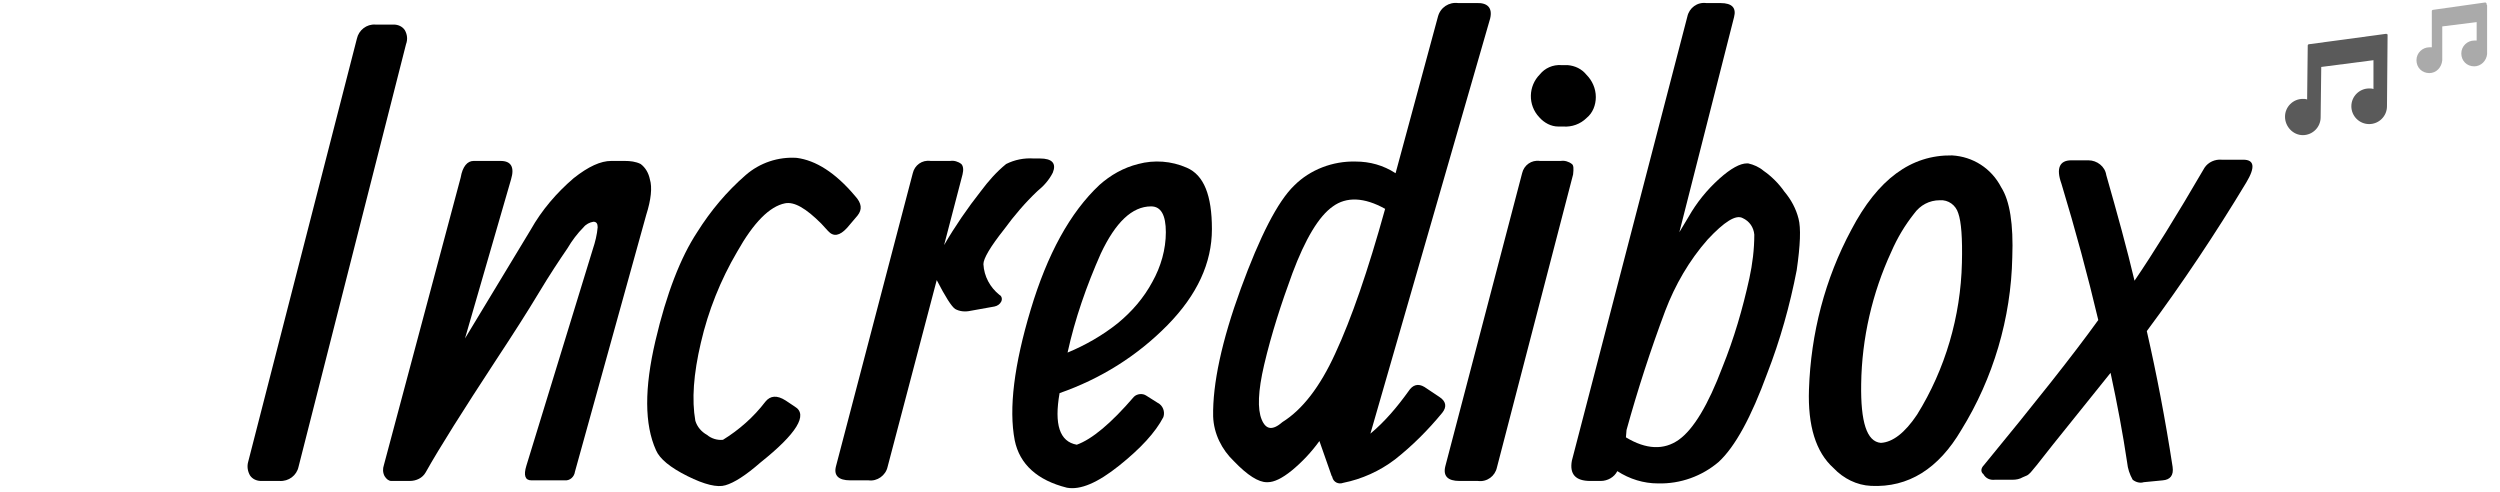
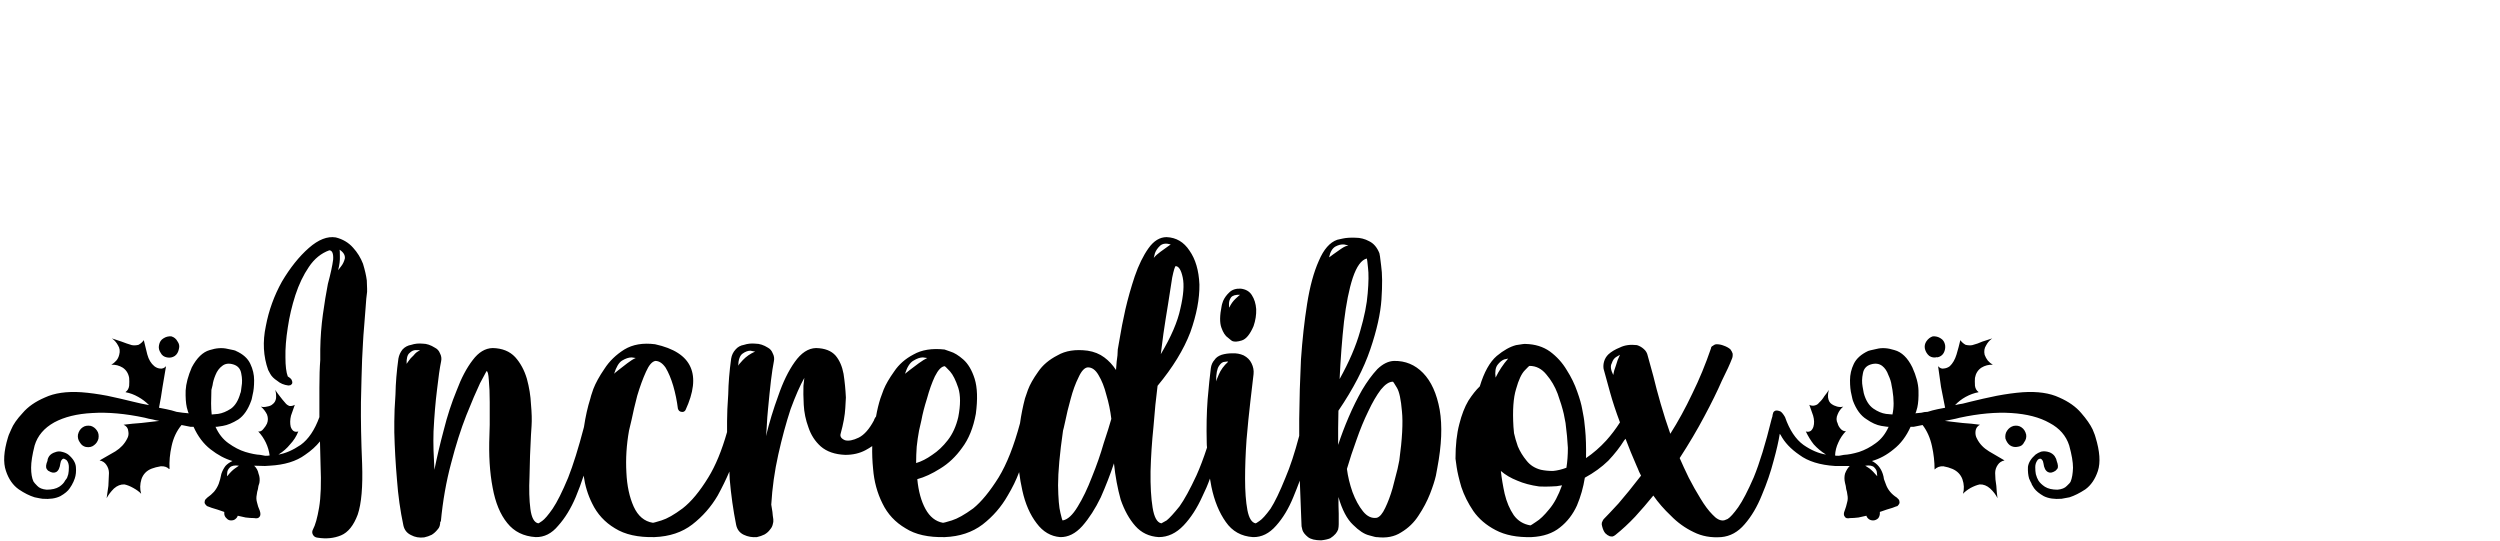
- <svg xmlns="http://www.w3.org/2000/svg" version="1.1" id="png" x="0px" y="0px" viewBox="0 0 407 80" style="enable-background:new 0 0 407 80;" xml:space="preserve">
-   <style type="text/css">
- 	.st0{fill:#5A5A5A;}
- 	.st1{fill:#AAAAAA;}
+ <svg xmlns="http://www.w3.org/2000/svg" xmlns:xlink="http://www.w3.org/1999/xlink" version="1.1" id="png" x="0px" y="0px" viewBox="0 0 370 80" style="enable-background:new 0 0 370 80;" xml:space="preserve">
+   <defs id="defs31">
+     <g id="Symbol_1_0_Layer0_0_FILL">
+       <path fill="#000000" stroke="none" d=" M 13.4 32.5 Q 12.8 32.9 12.6 33.75 12.5 34.5 12.95 35.1 13.3 35.7 13.95 35.85 14.8 36 15.35 35.55 15.9 35.15 16.1 34.45 16.25 33.6 15.85 33.05 15.45 32.45 14.8 32.25 13.95 32.1 13.4 32.5 M 29.6 17.8 Q 29.25 17.15 28.55 16.95 27.8 16.9 27.2 17.3 26.6 17.65 26.45 18.45 26.3 19.15 26.75 19.8 27.05 20.4 27.8 20.55 28.55 20.7 29.15 20.3 29.7 19.9 29.85 19.1 30.05 18.4 29.6 17.8 M 61.75 12 Q 61.85 10.35 62 9.35 L 62 8.8 Q 62 8.25 61.95 7.4 61.8 6.2 61.3 4.55 60.7 3 59.6 1.8 58.45 0.5 56.65 0.05 54.5 -0.3 52.05 1.85 49.55 4.05 47.45 7.6 45.45 11.2 44.7 15.2 43.85 19.2 45.1 22.7 L 45.45 23.35 Q 45.8 24 46.65 24.55 47.4 25.2 48.55 25.35 48.7 25.35 48.9 25.3 49 25.2 49.15 25.1 49.3 24.85 49.15 24.5 49.1 24.2 48.45 23.8 48.05 22.75 48.05 20.55 48 18.3 48.45 15.45 48.85 12.7 49.75 9.9 50.65 7.15 52.05 5.1 53.45 3 55.55 2.25 56.3 2.3 56.2 3.85 56 5.4 55.3 8 54.85 10.3 54.45 13.2 54.05 16.1 54 19.15 54 19.2 54 21 53.85 22.85 53.85 25.75 53.85 28.05 53.85 30.75 52.65 34.05 50.65 35.5 48.65 36.85 46.85 37.15 48.05 36.4 48.85 35.4 49.75 34.45 50.25 33.2 49.75 33.35 49.4 33.1 49.1 32.85 48.95 32.4 48.75 31.55 49 30.5 49.35 29.55 49.65 28.65 49.2 28.9 48.75 28.85 48.3 28.7 48 28.3 47.55 27.8 47.1 27.2 46.7 26.7 46.3 26.1 46.5 26.7 46.45 27.5 46.35 28.2 45.85 28.55 45.55 28.85 44.9 28.95 44.3 29.1 43.85 28.95 44.5 29.5 44.9 30.3 45.2 31.1 44.9 31.85 44.7 32.3 44.3 32.75 43.9 33.3 43.4 33.2 44.2 34.05 44.7 35.1 45.2 36.15 45.35 37.3 45.15 37.35 45 37.35 44.9 37.35 44.8 37.35 44.7 37.4 43.75 37.2 42.7 37.15 41.2 36.7 39.75 36.25 38.3 35.2 36.9 34.2 36.1 32.4 36.2 32.45 37.35 32.25 38.55 32.05 40 31.15 41.4 30.2 42.2 27.95 42.25 27.95 42.45 26.9 42.7 25.95 42.7 24.45 42.7 23 42.05 21.65 41.4 20.25 39.6 19.45 39.55 19.35 38.2 19.1 36.8 18.75 35.1 19.3 33.35 19.8 32.05 22.25 31.1 24.45 31 26.2 30.95 28 31.2 29.1 31.45 30.1 31.55 30.1 31 30.05 30.5 30 30 29.95 29.45 29.85 L 28.6 29.6 Q 27.8 29.4 26.45 29.15 26.8 27.4 27.05 25.6 27.35 23.85 27.65 22.05 27.2 22.55 26.6 22.45 26.1 22.4 25.65 22.05 24.8 21.35 24.45 20.05 24.1 18.7 23.85 17.6 23.5 18.1 22.95 18.4 22.35 18.55 21.8 18.45 20.95 18.2 20.05 17.85 19.25 17.6 18.4 17.3 19.05 17.75 19.45 18.5 19.9 19.2 19.65 20.1 19.5 20.7 19.15 21.1 18.75 21.55 18.3 21.8 19.35 21.75 20.25 22.3 21.15 22.9 21.35 24.05 21.4 24.65 21.35 25.4 21.25 26.1 20.75 26.45 L 20.75 26.5 Q 21.85 26.7 22.9 27.3 23.9 27.85 24.75 28.7 24.1 28.55 23.45 28.45 22.75 28.3 21.95 28.1 19.95 27.6 17.6 27.1 15.2 26.65 13.2 26.5 9.4 26.25 6.95 27.4 4.5 28.45 3.15 30.05 1.7 31.6 1.2 32.85 0.65 34.05 0.65 34.2 -0.45 37.8 0.3 39.95 1 42.05 2.5 43.1 3.9 44.05 5.2 44.45 6.4 44.7 6.55 44.7 8.4 44.85 9.6 44.25 10.75 43.6 11.2 42.9 11.7 42.15 11.7 42.05 11.75 42.05 12.05 41.25 12.35 40.4 12.25 39.25 12.15 38.15 10.95 37.15 10.55 36.85 9.95 36.7 9.3 36.5 8.7 36.75 8.05 36.95 7.7 37.4 7.4 37.85 7.4 38.2 7 39.15 7.25 39.6 7.5 39.95 7.6 39.95 8.3 40.4 8.85 40.15 9.45 39.85 9.6 38.65 9.6 38.6 9.7 38.25 9.85 37.95 10.1 37.85 10.3 37.85 10.4 37.95 10.55 38 10.7 38.15 11.05 38.6 11.05 39.3 11.05 40 10.95 40.5 L 10.75 41.1 Q 10.75 41.15 10.4 41.6 10.15 42.15 9.4 42.65 8.6 43.15 7.25 43.15 6.15 43.05 5.65 42.5 5.15 42 5 41.75 4.6 40.9 4.6 39.4 4.6 37.95 5.2 35.6 5.95 33.1 8.55 31.65 11.15 30.25 15.05 30.05 19.05 29.8 24 30.85 24.7 31.05 25.35 31.15 25.9 31.3 26.5 31.4 25 31.55 23.45 31.75 21.95 31.85 20.4 32.05 21.15 32.4 21.2 33.15 21.35 33.85 21 34.45 20.35 35.75 19 36.6 17.6 37.4 16.3 38.15 17.05 38.3 17.45 38.9 17.9 39.55 17.9 40.3 17.85 41.4 17.8 42.5 17.65 43.55 17.5 44.6 17.95 43.75 18.75 42.95 19.6 42.2 20.55 42.25 21.25 42.4 22.05 42.85 22.95 43.35 23.4 43.85 23.05 42.65 23.45 41.35 23.9 40.05 25.2 39.55 25.85 39.3 26.75 39.15 27.65 39.1 28.15 39.6 L 28.25 39.6 Q 28.15 37.7 28.6 35.7 29.05 33.6 30.3 32.1 31.25 32.3 31.8 32.4 L 32.35 32.4 Q 33.45 34.85 35.25 36.25 37.1 37.7 39 38.25 38.25 38.6 37.8 39.1 37.35 39.7 37.1 40.45 37 40.9 36.9 41.35 36.8 41.75 36.65 42.15 36.35 42.9 35.85 43.5 35.35 44.05 34.7 44.5 L 34.5 44.7 Q 34.25 44.9 34.25 45.25 34.15 45.5 34.65 45.95 34.7 45.95 35.45 46.25 36.35 46.5 37.6 46.95 37.6 47.05 37.6 47.1 37.6 47.15 37.6 47.3 37.65 47.75 38 48.05 38.3 48.4 38.75 48.4 39.2 48.4 39.45 48.2 39.8 47.95 39.9 47.6 40.55 47.75 41.25 47.9 42.05 48 42.7 48 43.4 48.15 43.65 47.75 43.9 47.4 43.65 46.7 43.35 46.05 43.2 45.35 43 44.7 43.15 44 43.2 43.5 43.35 43.05 43.4 42.5 43.6 42 43.75 41.15 43.45 40.4 43.3 39.6 42.7 39.05 43.85 39.1 44.55 39.1 L 45.35 39.05 Q 49.15 38.85 51.4 37.2 52.95 36.15 53.95 34.9 54 36.9 54.05 38.9 54.25 43.55 53.8 46.2 53.35 48.85 52.75 49.95 52.5 50.4 52.75 50.85 53 51.3 53.55 51.35 55.75 51.7 57.55 50.95 59.35 50.2 60.4 47.4 61.35 44.6 61.15 38.7 60.9 32.85 60.95 28.2 61.05 23.55 61.15 20.85 61.3 18.1 61.3 18 61.35 16.9 61.5 15.2 61.6 13.6 61.75 12 M 57.55 5 L 57.05 5.65 Q 57.4 4.3 57.35 3.25 57.35 2.25 57.3 2.15 58.3 2.8 58.2 3.65 58 4.45 57.55 5 M 40.5 23.3 Q 40.75 24.5 40.55 25.55 40.45 26.55 40.35 26.65 39.85 28.5 38.75 29.3 37.6 30.05 36.55 30.2 35.6 30.3 35.45 30.3 35.35 29.4 35.35 28.4 35.35 27.35 35.4 26.1 L 35.6 25.3 Q 35.7 24.5 36.1 23.55 36.5 22.55 37.25 22 38 21.4 39.15 21.75 40.3 22.1 40.5 23.3 M 38.55 39.35 Q 39 38.9 40.1 39.05 L 39.45 39.5 Q 38.8 39.95 38.1 40.85 38.05 40.85 38.1 40.3 38.1 39.8 38.55 39.35 M 213.9 12.3 Q 213.8 10.9 213.15 9.9 212.55 8.95 211.25 8.8 210 8.75 209.3 9.45 208.6 10.1 208.25 10.9 208 11.6 208 11.75 207.5 14.2 207.95 15.45 208.4 16.75 209.1 17.2 209.75 17.75 209.8 17.75 210.35 18 211.45 17.65 212.55 17.3 213.45 15.2 213.95 13.75 213.9 12.3 M 210.4 10.5 Q 209.7 11.15 209.3 12.05 209.25 12.05 209.25 11.4 209.25 10.8 209.6 10.3 210 9.8 211.15 9.85 211.1 9.85 210.4 10.5 M 244.6 40.75 Q 244.85 39.5 244.85 39.4 245.95 33.6 245.25 29.5 244.5 25.35 242.4 23.2 240.35 21.1 237.45 21.15 236 21.2 234.6 22.55 233.25 24 232 26.1 230.75 28.3 229.7 30.75 228.65 33.2 227.9 35.5 227.9 34.05 227.9 32.65 227.9 31.15 227.95 29.65 231.75 24.05 233.4 19.15 235.05 14.3 235.3 10.65 235.55 6.9 235.25 4.9 235 2.75 234.95 2.75 234.35 1.25 233.2 0.7 232.1 0.1 230.85 0.1 229.55 0.05 228.65 0.25 L 227.75 0.45 Q 225.85 1.1 224.6 4.05 223.3 6.95 222.6 11.4 221.9 15.8 221.55 20.9 221.3 26 221.25 31.05 221.25 32.5 221.25 33.95 220.1 38.3 218.9 41.1 217.45 44.7 216.35 46.4 215.15 48.05 214.45 48.5 213.8 48.95 213.8 48.9 212.8 48.7 212.4 46.65 212 44.5 212 41.3 212 38.15 212.25 34.6 212.55 31.1 212.9 28.1 213.25 25.1 213.45 23.4 213.55 22.45 213.1 21.55 212.7 20.7 211.75 20.2 210.85 19.8 209.8 19.85 208.85 19.85 208 20.1 207.15 20.4 206.8 20.95 206.25 21.55 206.15 22.4 205.9 24.3 205.6 27.75 205.35 31.1 205.45 35.1 205.45 35.55 205.5 35.95 204.6 38.7 203.7 40.7 202.05 44.25 200.8 46 199.35 47.8 198.6 48.4 197.75 48.9 197.7 48.9 196.6 48.7 196.2 46.2 195.8 43.75 195.85 40 195.95 36.25 196.35 32.4 196.65 28.45 197.05 25.4 200.95 20.7 202.65 16.25 204.25 11.75 204.2 8.1 204.05 4.5 202.5 2.3 201.05 0.1 198.6 0 196.85 0 195.5 1.9 194.15 3.8 193.15 6.7 192.2 9.55 191.55 12.35 190.9 15.3 190.6 17.2 190.25 19.15 190.25 19.2 190.25 19.3 190.2 20.2 190.05 21.1 189.95 22.7 189.1 21.4 187.95 20.55 186.75 19.65 185.1 19.4 182 19 179.95 20.2 177.8 21.3 176.65 23 175.4 24.75 174.9 26.1 174.4 27.5 174.4 27.55 173.85 29.65 173.55 31.8 172 37.6 169.9 41.05 167.65 44.65 165.55 46.35 163.35 47.95 161.9 48.4 160.45 48.85 160.35 48.8 158.5 48.45 157.4 46.45 156.3 44.45 156 41.35 157.85 40.85 159.9 39.55 162.05 38.25 163.65 36 165.35 33.75 166 30.2 166.5 26.45 165.8 24.2 165.1 22 163.85 20.9 162.65 19.85 161.65 19.55 160.7 19.2 160.65 19.2 157.45 18.85 155.35 20.05 153.25 21.15 152.05 22.95 150.8 24.7 150.25 26.05 149.7 27.5 149.7 27.55 149.25 28.95 148.95 30.65 148.9 30.75 148.8 30.85 148.6 31.2 148.6 31.3 147.4 33.55 146 34.25 144.55 34.95 143.65 34.7 142.7 34.3 142.9 33.6 143.6 31.05 143.7 29.2 143.8 27.5 143.8 27.4 143.7 25.3 143.4 23.35 143.05 21.45 142.05 20.25 140.95 19 138.7 18.95 136.7 19 135.05 21.35 133.45 23.6 132.25 27.1 131 30.5 130.15 34 130.25 33.2 130.3 32 130.35 30.85 130.5 29.35 130.75 26.65 131 24.5 131.25 22.45 131.5 21.2 131.65 20.5 131.3 19.85 131.05 19.2 130.5 18.9 129.4 18.2 128.35 18.2 127.3 18.1 126.4 18.4 125.5 18.55 124.95 19.2 124.35 19.85 124.2 20.75 123.75 24 123.7 26.85 123.5 29.65 123.5 31.4 L 123.5 33.3 Q 122.15 38.05 120.3 41.05 118.1 44.65 115.9 46.35 113.75 47.95 112.3 48.4 110.85 48.85 110.8 48.8 108.65 48.45 107.55 46.05 106.45 43.6 106.3 40.2 106.1 36.7 106.75 33.05 106.75 32.95 107.2 31.15 107.55 29.4 108.15 27.1 108.85 24.75 109.65 23 110.4 21.3 111.25 21.15 112.2 21.15 113 22.3 113.75 23.55 114.3 25.4 114.85 27.3 115.1 29.3 115.25 29.8 115.7 29.85 116.15 29.95 116.4 29.55 118.5 25 117.25 22.2 116 19.35 111.2 18.3 108.1 17.9 105.95 19.2 103.8 20.55 102.55 22.5 101.25 24.4 100.65 25.95 100.15 27.4 100.15 27.55 99.45 29.75 99.05 32.45 97.65 37.8 96.35 41.1 94.85 44.7 93.7 46.4 92.55 48.05 91.9 48.5 91.25 48.95 91.25 48.9 90.2 48.7 89.9 46.45 89.6 44.2 89.75 40.85 89.8 37.4 90 33.8 90 33.75 90.1 32.25 90.2 30.75 90 28.55 89.9 26.4 89.3 24.2 88.65 22 87.3 20.5 85.9 19 83.45 18.95 81.55 19 80.05 21 78.5 23 77.3 26.2 76 29.35 75.1 32.95 74.15 36.5 73.5 39.75 73.4 38.05 73.35 36.45 73.3 34.75 73.35 33.2 73.55 29.2 73.95 26.05 74.3 22.9 74.65 21.2 74.8 20.5 74.45 19.85 74.2 19.2 73.6 18.9 72.5 18.2 71.5 18.2 70.45 18.1 69.55 18.4 68.65 18.55 68.05 19.2 67.5 19.9 67.35 20.75 66.9 24 66.85 26.85 66.65 29.65 66.65 31.5 66.65 33.3 66.65 33.35 66.75 37.35 67.1 41.4 67.4 45.5 68.2 49.25 68.45 50.4 69.5 50.9 70.5 51.45 71.75 51.3 72.45 51.15 73.05 50.85 73.6 50.5 74 50 74.3 49.7 74.4 49.35 74.5 48.95 74.5 48.6 L 74.6 48.6 Q 75.1 43.3 76.35 38.65 77.55 34 78.95 30.45 80.35 26.95 81.3 24.95 82.35 22.95 82.4 22.9 82.7 22.85 82.8 24.45 82.95 26 82.95 28.2 82.95 30.4 82.95 32.05 82.9 33.8 82.9 33.85 82.7 38.9 83.45 42.8 84.15 46.65 85.95 48.85 87.7 51.05 90.8 51.25 93 51.3 94.65 49.3 96.4 47.35 97.65 44.4 98.4 42.6 99 40.75 99.35 43.3 100.45 45.5 101.75 48.2 104.35 49.75 106.9 51.35 111.1 51.25 114.95 51.1 117.55 49.1 120.2 47.05 121.9 44.15 123.05 42.05 123.9 40.05 123.9 40.7 123.95 41.35 124.3 45.4 125.05 49.15 125.3 50.35 126.35 50.85 127.4 51.35 128.6 51.25 129.3 51.1 129.9 50.8 130.5 50.45 130.85 49.95 131.2 49.55 131.3 49.1 131.45 48.65 131.4 48.2 131.3 47.6 131.25 46.95 131.15 46.35 131.05 45.7 131.3 41.4 132.25 37.15 133.2 32.9 134.35 29.4 135.6 26 136.7 24.05 L 136.55 25.4 Q 136.5 26.7 136.6 28.65 136.7 30.6 137.4 32.5 138.05 34.45 139.5 35.75 141.05 37.1 143.7 37.2 145.65 37.2 147.15 36.4 147.8 36.05 148.3 35.7 148.25 37.6 148.45 39.6 148.7 42.8 150.05 45.5 151.35 48.2 154 49.75 156.5 51.35 160.7 51.25 164.5 51.1 167.15 49.1 169.8 47.05 171.45 44.15 172.65 42.15 173.4 40.15 173.6 41.75 173.95 43.3 174.7 46.7 176.4 48.9 178 51.05 180.4 51.25 182.45 51.3 184.2 49.35 185.95 47.35 187.35 44.45 188.65 41.5 189.6 38.65 189.95 42 190.75 44.85 191.7 47.6 193.25 49.35 194.8 51.1 197.25 51.25 199.6 51.25 201.5 49.25 203.35 47.3 204.7 44.3 205.45 42.8 206 41.25 206.15 41.95 206.25 42.65 207 46.25 208.7 48.65 210.35 51.05 213.35 51.25 215.55 51.3 217.3 49.3 219.05 47.35 220.25 44.4 220.85 42.95 221.35 41.6 221.45 44.8 221.55 46.85 221.65 49.35 221.65 49.4 221.65 49.5 221.8 50.05 222 50.65 222.75 51.25 223.45 51.8 225 51.8 225.95 51.7 226.55 51.45 227.1 51.1 227.45 50.7 227.75 50.35 227.9 49.95 228 49.5 228 49.05 228 48.45 228 47.25 227.95 46 227.95 44.4 228.9 47.7 230.45 49.15 231.95 50.65 233.2 50.95 234.4 51.3 234.5 51.25 236.95 51.55 238.65 50.45 240.5 49.35 241.65 47.55 242.85 45.75 243.6 43.85 244.3 42.05 244.6 40.75 M 233 5.2 Q 233.2 6.75 232.95 9.6 232.75 12.35 231.65 16.1 230.6 19.85 228.15 24.25 228.4 19 228.9 14.45 229.45 9.85 230.4 6.95 231.4 4 232.8 3.65 232.85 3.65 233 5.2 M 228.9 1.25 Q 229.65 1.4 229.65 1.45 229.2 1.45 228.4 2 227.7 2.5 227.05 2.95 226.4 3.45 226.35 3.45 226.65 2.05 227.45 1.6 228.2 1.2 228.9 1.25 M 207.05 24.65 Q 207.05 22.7 207.55 22 208 21.3 208.55 21.3 209.05 21.2 209.1 21.3 208 22.3 207.5 23.5 207.05 24.55 207.05 24.65 M 237.95 25.75 Q 238.55 26.75 238.8 29.75 239.1 32.65 238.35 38.15 238.35 38.2 238.05 39.6 237.7 41.05 237.2 42.9 236.65 44.8 235.95 46.25 235.25 47.75 234.5 47.95 233.2 48.15 232.15 46.85 231.1 45.55 230.35 43.55 229.65 41.55 229.4 39.6 230.1 37.2 231.05 34.6 231.95 32 233.05 29.75 234.1 27.5 235.2 26.05 236.3 24.7 237.25 24.7 237.3 24.65 237.95 25.75 M 197.5 1.45 Q 198.15 0.9 199.3 1.25 L 198.8 1.6 Q 198.25 2 197.55 2.5 196.85 3 196.4 3.55 L 196.6 2.75 Q 196.85 2.05 197.5 1.45 M 201.35 6.9 Q 201.75 8.8 200.95 12.2 200.25 15.55 197.6 20 197.75 18.9 198.05 16.5 198.4 14.1 198.85 11.4 199.25 8.8 199.55 6.9 199.95 5 200.15 4.95 200.95 5 201.35 6.9 M 183.55 23.95 Q 184.3 22.3 185.15 22.25 186.2 22.25 186.95 23.55 187.8 24.95 188.3 26.95 188.9 28.95 189.15 31.05 188.75 32.5 187.85 35.2 187.05 38 185.85 40.95 184.7 43.95 183.4 46.05 182.1 48.2 180.85 48.4 180.75 48.45 180.45 47.1 180.1 45.75 180.05 42.4 180.05 38.95 180.9 33.05 180.95 32.95 181.3 31.35 181.6 29.8 182.2 27.65 182.75 25.55 183.55 23.95 M 163 25.75 Q 163.6 27.65 163 30.75 162.45 33.1 161.2 34.7 160 36.25 158.55 37.2 157.15 38.2 155.8 38.6 155.8 37.2 155.9 35.8 156.05 34.4 156.3 33.05 156.3 32.95 156.7 31.3 157 29.65 157.65 27.6 158.25 25.4 159 23.8 159.85 22.1 160.7 22.05 160.75 22.05 161.6 22.95 162.35 23.8 163 25.75 M 154.65 22.75 Q 154 23.3 153.9 23.35 154.45 21.6 155.35 21.1 156.25 20.55 156.95 20.55 157.65 20.65 157.7 20.65 157.15 20.9 156.25 21.55 155.35 22.2 154.65 22.75 M 125.4 22 Q 125.45 20.4 126.15 19.9 126.85 19.4 127.5 19.4 128.15 19.55 128.3 19.55 127.05 20.1 126.2 21 125.4 21.85 125.4 22 M 104.9 22.75 Q 104.2 23.3 104.2 23.35 104.75 21.6 105.55 21.1 106.45 20.55 107.2 20.55 L 107.9 20.65 Q 107.3 20.9 106.45 21.55 105.65 22.2 104.9 22.75 M 68.75 21.65 Q 68.7 20.25 69.25 19.8 69.75 19.3 70.3 19.3 70.95 19.3 71.05 19.35 70.4 19.6 69.95 20.2 69.35 20.75 69.1 21.15 L 68.75 21.65 M 342.2 33.05 Q 341.8 33.6 341.9 34.4 342.15 35.15 342.65 35.55 343.3 36 344.1 35.8 344.8 35.7 345.1 35.05 345.55 34.45 345.45 33.75 345.25 32.9 344.65 32.5 344.1 32.1 343.3 32.25 342.6 32.45 342.2 33.05 M 332.4 22.05 Q 331.95 22.4 331.35 22.45 330.85 22.55 330.4 22.05 330.65 23.8 330.9 25.6 331.25 27.4 331.6 29.15 330.2 29.4 329.45 29.6 L 328.6 29.85 Q 328.05 29.85 327.55 30 327.05 30.05 326.5 30.1 326.6 30.1 326.85 29.1 327.1 28 327.05 26.2 327 24.45 326 22.25 324.8 19.8 322.95 19.3 321.25 18.75 319.9 19.1 318.5 19.4 318.45 19.45 316.65 20.3 316 21.65 315.35 23 315.35 24.45 315.35 25.95 315.6 26.9 315.8 27.85 315.85 27.95 316.7 30.2 318.15 31.1 319.5 32.05 320.7 32.25 321.9 32.45 321.95 32.4 321.15 34.2 319.75 35.2 318.4 36.2 316.9 36.7 315.4 37.15 314.3 37.2 313.35 37.4 313.3 37.35 313.15 37.35 313.05 37.35 312.9 37.35 312.8 37.3 312.85 36.15 313.35 35.1 313.8 34.05 314.65 33.15 314.15 33.2 313.75 32.75 313.35 32.3 313.25 31.85 312.85 31.1 313.25 30.25 313.55 29.5 314.2 28.95 313.75 29.1 313.15 28.95 312.5 28.75 312.25 28.55 311.7 28.2 311.6 27.4 311.55 26.7 311.75 26.1 311.35 26.7 310.95 27.2 310.6 27.8 310.05 28.3 309.8 28.65 309.35 28.75 308.9 28.9 308.4 28.65 308.7 29.55 309.05 30.5 309.35 31.55 309.1 32.4 308.95 32.85 308.65 33.1 308.25 33.35 307.8 33.2 308.4 34.45 309.15 35.4 310.05 36.4 311.25 37.15 309.35 36.85 307.4 35.5 305.4 34.05 304.25 30.75 303.85 30.05 303.5 29.8 302.95 29.55 302.6 29.65 302.25 29.8 302.2 30.1 302.1 30.4 302.1 30.6 301.95 31.05 301.95 31.1 300.4 37.4 298.9 41.05 297.4 44.5 296.25 46.15 295.1 47.75 294.45 48.15 293.75 48.45 293.75 48.4 292.85 48.5 291.85 47.4 290.85 46.4 289.8 44.65 288.75 42.95 287.8 41.1 286.9 39.25 286.25 37.75 288.65 34.05 290.45 30.65 292.3 27.2 293.45 24.55 294.7 22.05 295.15 20.85 295.35 20.45 295.3 19.9 295.2 19.55 294.9 19.15 294.4 18.75 293.8 18.55 293.2 18.3 292.55 18.3 292.25 18.3 291.95 18.55 291.6 18.7 291.6 19 290.2 23.1 288.4 26.75 286.65 30.45 284.65 33.6 283.75 31.05 283 28.45 282.25 25.85 281.75 23.75 281.15 21.6 280.8 20.3 280.65 19.55 280.1 19.1 279.6 18.65 278.95 18.45 277.25 18.25 276.05 18.85 274.8 19.35 274.05 20.05 273.55 20.55 273.35 21.2 273.15 21.85 273.25 22.5 273.65 24 274.35 26.5 275 28.85 276.05 31.65 275 33.3 273.7 34.75 272.1 36.5 270.25 37.75 270.3 34.85 270.1 32.85 269.9 30.85 269.85 30.75 269.85 30.7 269.6 29.4 269.4 28.2 268.75 26.4 268.1 24.5 266.95 22.7 265.85 20.85 264.1 19.55 262.35 18.3 259.9 18.25 259.8 18.2 258.3 18.45 256.75 18.85 255 20.3 253.2 21.85 252.1 25.5 251.15 26.4 250.15 27.95 249.2 29.55 248.6 31.95 247.95 34.4 247.95 37.85 247.95 37.95 248.15 39.3 248.35 40.65 248.95 42.7 249.65 44.8 251 46.8 252.4 48.8 254.8 50.05 257.25 51.35 260.95 51.25 263.95 51.1 265.8 49.6 267.65 48.15 268.7 45.85 269.65 43.6 270.05 41.1 272.35 39.85 274.05 38.2 275.7 36.45 276.75 34.75 276.9 34.6 277 34.45 277.85 36.7 278.9 39.1 L 279.1 39.55 Q 279.25 40 279.65 40.75 277.45 43.6 275.8 45.5 274.05 47.4 273.25 48.2 273.1 48.4 272.95 48.8 272.9 49.1 273 49.4 273.2 50.2 273.55 50.6 273.9 50.95 274.3 51.1 274.5 51.15 274.75 51.15 275 51.1 275.25 50.9 277 49.5 278.65 47.75 280.25 46 281.75 44.15 283 45.95 284.75 47.6 286.45 49.35 288.65 50.4 290.75 51.45 293.35 51.25 295.65 51.05 297.35 49.05 299.1 47.05 300.3 44.05 301.55 41.1 302.3 38.2 303.05 35.5 303.35 33.6 303.4 33.65 303.5 33.8 304.5 35.7 306.7 37.2 308.9 38.85 312.8 39.1 L 313.5 39.1 Q 314.15 39.1 315.3 39.1 314.8 39.6 314.5 40.4 314.3 41.15 314.5 42 314.65 42.5 314.7 43.05 314.85 43.5 314.9 44 315.05 44.7 314.85 45.35 314.7 46.05 314.45 46.7 314.15 47.4 314.45 47.75 314.65 48.15 315.35 48 316 48 316.8 47.9 317.5 47.75 318.15 47.6 318.25 47.95 318.6 48.2 318.9 48.4 319.3 48.4 319.75 48.4 320.15 48.05 320.4 47.75 320.45 47.3 320.45 47.15 320.45 47.1 320.45 47.05 320.45 46.95 321.7 46.5 322.6 46.25 323.35 45.95 323.45 45.95 323.9 45.5 323.8 45.25 323.8 44.9 323.55 44.7 L 323.35 44.5 Q 322.65 44.05 322.2 43.5 321.7 42.9 321.45 42.15 321.3 41.75 321.15 41.35 321.1 40.9 320.95 40.45 320.7 39.7 320.25 39.15 319.8 38.6 319.1 38.25 321.05 37.7 322.8 36.25 324.6 34.85 325.7 32.4 L 326.25 32.4 Q 326.8 32.3 327.75 32.1 328.9 33.6 329.35 35.7 329.8 37.7 329.8 39.7 330.4 39.1 331.3 39.15 332.15 39.3 332.85 39.6 334.1 40.15 334.55 41.35 335 42.65 334.65 43.85 335.1 43.35 335.95 42.85 336.8 42.4 337.5 42.25 338.45 42.2 339.3 42.95 340.15 43.75 340.55 44.6 340.4 43.55 340.35 42.5 340.15 41.4 340.15 40.3 340.15 39.55 340.6 38.9 341 38.3 341.75 38.15 340.45 37.4 339.1 36.6 337.7 35.75 337.05 34.45 336.7 33.85 336.8 33.1 336.9 32.4 337.55 32.05 336.1 31.85 334.55 31.75 333.05 31.55 331.55 31.4 332.15 31.3 332.8 31.15 333.35 31.05 334.1 30.85 339 29.8 342.9 30.05 346.9 30.3 349.45 31.75 352 33.1 352.8 35.6 353.45 37.95 353.45 39.4 353.4 40.9 353.05 41.75 352.95 42 352.4 42.5 351.9 43.05 350.8 43.15 349.45 43.15 348.65 42.65 347.9 42.15 347.55 41.6 347.3 41.15 347.3 41.1 L 347.1 40.5 Q 347 40 347 39.3 347 38.65 347.35 38.15 347.55 37.85 347.9 37.85 348.15 37.95 348.3 38.25 348.4 38.6 348.4 38.65 348.55 39.85 349.2 40.15 349.7 40.4 350.4 39.95 350.45 39.95 350.75 39.6 351.05 39.25 350.65 38.2 350.6 37.85 350.3 37.4 349.95 36.95 349.4 36.75 348.65 36.5 348 36.65 347.45 36.85 347.05 37.15 345.9 38.15 345.75 39.25 345.7 40.4 345.95 41.25 346.3 42.05 346.35 42.05 346.3 42.15 346.8 42.9 347.3 43.6 348.45 44.25 349.65 44.85 351.5 44.7 351.55 44.7 352.85 44.45 354.1 44.05 355.55 43.1 357 42.05 357.7 39.95 358.4 37.8 357.3 34.2 357.3 34.05 356.8 32.85 356.2 31.6 354.85 30.05 353.5 28.45 351.1 27.4 348.65 26.25 344.85 26.5 342.85 26.65 340.45 27.1 338 27.6 336 28.1 335.3 28.3 334.6 28.45 333.9 28.55 333.3 28.7 334.1 27.85 335.1 27.3 336.2 26.7 337.3 26.5 L 337.3 26.45 Q 336.8 26.1 336.7 25.4 336.65 24.55 336.7 24.05 336.9 22.9 337.8 22.3 338.7 21.75 339.75 21.8 339.3 21.55 338.9 21.1 338.55 20.65 338.35 20.1 338.15 19.2 338.6 18.5 339 17.75 339.65 17.3 338.8 17.6 337.95 17.85 337.2 18.2 336.25 18.45 335.75 18.55 335.1 18.4 334.55 18.1 334.2 17.6 333.95 18.7 333.55 20.05 333.15 21.35 332.4 22.05 M 318.9 21.75 Q 320.05 21.4 320.85 22 321.55 22.55 321.9 23.55 322.35 24.5 322.45 25.3 L 322.6 26.1 Q 322.8 27.35 322.8 28.4 322.8 29.4 322.6 30.3 322.5 30.3 321.5 30.2 320.45 30.05 319.35 29.3 318.2 28.5 317.7 26.65 317.7 26.55 317.5 25.55 317.3 24.5 317.55 23.3 317.75 22.1 318.9 21.75 M 319.5 39.35 Q 319.95 39.8 319.95 40.3 L 320 40.85 Q 319.25 39.95 318.65 39.5 L 317.95 39.05 Q 319.1 38.9 319.5 39.35 M 276.05 20.1 Q 275.6 21 275.35 21.95 275 22.85 274.9 23.55 274.25 22.25 274.65 21.55 274.9 20.75 275.45 20.45 276 20.1 276.05 20.1 M 254.8 24 Q 254.6 22.5 255.15 21.8 255.65 21.15 256.25 20.9 256.85 20.75 256.95 20.75 255.65 22.25 254.8 24 M 259.8 22.75 Q 260.55 21.95 260.6 22 262.3 22 263.5 23.5 264.7 24.9 265.4 26.75 266.1 28.7 266.45 30.2 266.75 31.65 266.75 31.75 267.05 34.05 267.15 36 267.15 37.85 266.9 39.4 265.7 39.85 264.6 39.95 263.5 39.95 262.55 39.75 261 39.35 260.1 38.2 259.15 37.05 258.6 35.75 258.15 34.45 257.95 33.5 257.85 32.5 257.85 32.4 257.6 28.2 258.3 25.95 258.95 23.6 259.8 22.75 M 257.9 47.5 Q 256.85 45.95 256.35 43.85 255.9 41.8 255.7 39.95 256.85 40.95 258.5 41.6 260.1 42.3 262.25 42.6 263.35 42.65 264.3 42.6 265.25 42.6 266.15 42.4 265.2 45.05 263.95 46.5 262.7 48.05 261.7 48.65 260.75 49.3 260.75 49.25 258.95 48.95 257.9 47.5 M 330.85 17.3 Q 330.25 16.9 329.5 16.95 328.85 17.15 328.4 17.8 328 18.4 328.15 19.1 328.35 19.85 328.9 20.3 329.5 20.7 330.25 20.5 L 330.25 20.55 Q 331 20.4 331.35 19.8 331.7 19.15 331.6 18.45 331.45 17.65 330.85 17.3 Z" id="path858" />
+     </g>
+   </defs>
+   <style type="text/css" id="style2">
+ 	.st0{fill:#EEEEEE;}
+ 	.st1{fill:#999999;}
+ 	.st2{fill:#555555;}
</style>
-   <path d="M58.1,6.3c0.3-1.4,1.6-2.4,3-2.3h3c0.7,0,1.4,0.3,1.8,0.9c0.4,0.7,0.5,1.5,0.2,2.3L48.6,76c-0.3,1.4-1.6,2.4-3.1,2.3h-3  c-0.7,0-1.4-0.3-1.8-0.9c-0.4-0.7-0.5-1.5-0.3-2.2L58.1,6.3z" />
-   <path d="M75.7,55.1l10.7-17.7c1.8-3.2,4.2-6,7-8.4c2.4-1.9,4.4-2.8,6.1-2.8h2.2c0.9,0,1.8,0.1,2.6,0.5c0.8,0.6,1.3,1.5,1.5,2.5  c0.4,1.3,0.2,3.3-0.6,5.8L93.6,76.8c-0.1,0.8-0.8,1.5-1.7,1.4h-5.4c-1,0-1.3-0.8-0.8-2.4l10.8-35.2c0.4-1.2,0.7-2.4,0.8-3.6  c0-0.6-0.2-0.9-0.7-0.9C96,36.2,95.4,36.5,95,37c-1,1-1.9,2.2-2.6,3.4c-1.3,1.9-2.9,4.3-4.7,7.3c-1.8,3-4.1,6.6-7,11  c-5.3,8.1-9.1,14.1-11.4,18.2c-0.5,0.9-1.5,1.4-2.6,1.4h-3c-0.4,0-0.8-0.3-1.1-0.8c-0.3-0.6-0.3-1.2-0.1-1.8L75,28.9  c0.3-1.8,1.1-2.7,2.1-2.7h4.4c1.7,0,2.3,1,1.7,3L75.7,55.1z" />
-   <path d="M139.2,31.9c1.1,1.2,1.2,2.2,0.4,3.2l-1.7,2c-1.2,1.3-2.2,1.5-3.1,0.5l-1.1-1.2c-2.5-2.5-4.4-3.6-5.9-3.3  c-2.5,0.5-5.1,3.1-7.8,7.9c-2.7,4.6-4.7,9.6-5.9,14.8c-1.2,5.1-1.5,9.3-0.9,12.7c0.3,1,1,1.8,1.9,2.3c0.7,0.6,1.7,0.9,2.6,0.8  c2.6-1.6,5-3.7,6.9-6.2c0.8-1,1.9-1.1,3.3-0.2l1.5,1c2.2,1.3,0.3,4.4-5.6,9.1c-2.4,2.1-4.3,3.3-5.7,3.7c-1.3,0.4-3.4-0.1-6.2-1.5  c-2.8-1.4-4.5-2.8-5.1-4.2c-1.9-4.2-1.9-10.1-0.1-17.8s4.1-13.6,6.8-17.7c2.2-3.5,4.8-6.6,7.9-9.3c2.3-2,5.3-3,8.3-2.8  C132.8,26.1,136,28.1,139.2,31.9" />
-   <path d="M153.7,39.9c1.8-3.1,3.8-6,6-8.8c1.2-1.6,2.5-3.1,4.1-4.4c1.4-0.7,2.9-1,4.5-0.9h1c2,0,2.7,0.8,2.1,2.3  c-0.6,1.2-1.5,2.2-2.5,3c-2,1.9-3.8,4-5.4,6.2c-2.3,2.9-3.4,4.8-3.4,5.7c0.1,2,1.1,3.8,2.6,5c0.4,0.2,0.5,0.7,0.3,1.1  c-0.2,0.4-0.6,0.7-1.1,0.8l-3.9,0.7c-0.9,0.2-1.8,0.1-2.5-0.3c-0.6-0.4-1.6-2-3-4.7L144.5,76c-0.3,1.4-1.7,2.4-3.1,2.2h-3  c-1.9,0-2.7-0.8-2.3-2.3l12.5-47.7c0.3-1.3,1.5-2.2,2.9-2h3.2c0.6-0.1,1.3,0.1,1.8,0.5c0.3,0.3,0.4,0.9,0.2,1.7L153.7,39.9z" />
-   <path d="M172.5,64c-0.9,5.1,0,7.9,2.8,8.4c2.5-0.9,5.6-3.5,9.3-7.8c0.5-0.5,1.4-0.6,2-0.2l1.9,1.2c0.8,0.4,1.2,1.4,0.9,2.3  c-1.3,2.5-3.7,5.1-7.2,7.9s-6.3,4-8.5,3.6c-4.8-1.2-7.7-3.8-8.5-7.7c-1-5.2-0.1-12.3,2.6-21.3c2.7-9,6.4-15.8,11.2-20.3  c1.8-1.6,3.9-2.8,6.3-3.4c2.6-0.7,5.4-0.5,7.9,0.6c2.8,1.2,4.1,4.5,4.1,10c0,5.5-2.4,10.7-7.2,15.6C185.1,58,179.1,61.7,172.5,64   M173.8,57.4c2.9-1.2,5.7-2.8,8.2-4.8c2.3-1.9,4.2-4.1,5.6-6.7c1.4-2.5,2.2-5.3,2.2-8.1c0-2.8-0.8-4.2-2.4-4.2  c-3.1,0-5.8,2.6-8.2,7.7C176.9,46.5,175,51.9,173.8,57.4" />
-   <path d="M242.6,3l-19.5,67.6c2.4-2,4.4-4.4,6.2-6.9c0.7-1.1,1.6-1.3,2.6-0.7l2.4,1.6c1.1,0.7,1.3,1.6,0.5,2.6  c-2.3,2.8-4.9,5.4-7.7,7.6c-2.5,1.9-5.4,3.2-8.4,3.8c-0.8,0.3-1.6-0.1-1.8-0.9c0-0.1,0-0.1-0.1-0.2l-2-5.7c-1.3,1.8-2.8,3.4-4.5,4.8  c-1.6,1.3-2.9,1.9-3.9,1.9h-0.2c-1.3,0-3.1-1.1-5.3-3.4c-2-1.9-3.3-4.5-3.4-7.3c-0.1-5.3,1.4-12.3,4.5-20.8s6-14.2,8.7-16.8  c2.6-2.6,6.3-4,10-3.9c2.3,0,4.5,0.6,6.5,1.9l6.9-25.5c0.4-1.5,1.8-2.4,3.3-2.2h2.9C242.2,0.4,243,1.3,242.6,3 M225.5,34  c-3.4-1.9-6.3-2-8.5-0.4c-2.3,1.6-4.5,5.3-6.6,10.9c-1.8,4.9-3.4,9.8-4.6,14.9c-1,4.3-1.1,7.2-0.4,8.9s1.8,1.8,3.4,0.4  c3.2-2,6.1-5.7,8.6-11.2C220,51.9,222.7,44.1,225.5,34" />
-   <path d="M256.1,28.4l-12.4,47.7c-0.3,1.4-1.6,2.4-3.1,2.2h-3c-1.9,0-2.7-0.8-2.3-2.4l12.5-47.7c0.3-1.3,1.5-2.2,2.9-2h3.4  c0.6-0.1,1.3,0.1,1.8,0.5C256.2,26.9,256.2,27.5,256.1,28.4 M254.2,10.6h1c1.2,0.1,2.3,0.6,3.1,1.6c0.9,0.9,1.5,2.2,1.5,3.6  c0,1.3-0.5,2.6-1.5,3.4c-1,1-2.4,1.5-3.8,1.4h-0.8c-1.2,0-2.3-0.6-3.1-1.5c-1.9-2-1.8-5.1,0.1-7C251.5,11.1,252.8,10.5,254.2,10.6" />
-   <path d="M269.9,78.7c-2.3,0-4.6-0.7-6.6-2c-0.5,1-1.6,1.6-2.7,1.6h-1.7c-2.4,0-3.4-1.1-3-3.3l18.8-72.3c0.3-1.4,1.6-2.4,3.1-2.2h2.3  c1.9,0,2.6,0.8,2.2,2.3l-8.9,35l1.5-2.5c1.3-2.3,3-4.4,5-6.2c1.9-1.7,3.4-2.5,4.5-2.5h0.2c0.9,0.2,1.8,0.6,2.5,1.2  c1.3,0.9,2.5,2.1,3.4,3.4c1.1,1.3,1.9,2.8,2.3,4.4c0.4,1.5,0.3,4.3-0.3,8.4c-1.1,5.7-2.7,11.4-4.8,16.8c-2.6,7.1-5.2,11.9-7.9,14.4  C277.1,77.5,273.6,78.8,269.9,78.7 M264.7,71.2c3.3,2,6.2,2.1,8.6,0.4c2.4-1.7,4.8-5.7,7.1-11.8c1.9-4.7,3.3-9.5,4.4-14.5  c0.5-2.3,0.8-4.7,0.8-7.1c-0.1-1.2-0.8-2.2-1.9-2.7c-1.1-0.6-3,0.6-5.7,3.5c-3,3.4-5.3,7.4-6.9,11.6c-2.4,6.4-4.5,12.9-6.3,19.4  L264.7,71.2z" />
-   <path d="M294.5,63.4c0.3-9.1,2.6-18,6.9-26c4.3-8.2,9.7-12.2,16.4-12.1c3.4,0.2,6.4,2.1,8,5.2c1.4,2.2,2,6,1.8,11.4  c-0.2,9.9-3.1,19.7-8.3,28.1c-3.7,6.3-8.6,9.4-14.7,9.1c-2.3-0.1-4.5-1.2-6.1-2.9C295.6,73.6,294.3,69.3,294.5,63.4 M312.1,67.5  c4.6-7.4,7.1-16,7.3-24.7c0.1-4-0.1-6.7-0.6-8.1c-0.4-1.3-1.6-2.2-3-2.1c-1.7,0-3.2,0.8-4.2,2.2c-1.5,1.9-2.7,3.9-3.7,6.2  c-3.1,6.7-4.8,14.1-4.9,21.5c-0.1,6.2,0.9,9.4,3.2,9.6C308.1,72,310.1,70.5,312.1,67.5" />
-   <path d="M323,75.7c8.3-10.1,14.5-17.9,18.6-23.6c-1.7-7.2-3.7-14.6-6-22.2c-0.9-2.5-0.3-3.8,1.6-3.8h2.8c1.4,0,2.7,1,2.9,2.4  c1.8,6.3,3.4,12.1,4.6,17.2c3-4.4,6.8-10.5,11.4-18.4c0.6-0.9,1.7-1.4,2.8-1.3h3.5c1.8,0,2,1.2,0.5,3.7c-5,8.3-10.4,16.4-16.2,24.2  c1.6,7,3,14.3,4.2,22.1c0.2,1.4-0.4,2.1-1.6,2.2l-3.1,0.3c-0.6,0.2-1.3,0-1.8-0.4c-0.5-0.9-0.8-1.8-0.9-2.8  c-0.7-4.7-1.6-9.5-2.7-14.6l-9.4,11.7l-2.6,3.3l-0.5,0.6l-0.5,0.6c-0.2,0.2-0.4,0.4-0.6,0.5l-0.7,0.3c-0.5,0.3-1.1,0.4-1.6,0.4h-2.9  c-0.8,0.1-1.5-0.2-1.9-0.9C322.4,76.8,322.5,76.2,323,75.7" />
-   <path class="st0" d="M388.5,5.5l-12.6,1.7c-0.1,0-0.2,0.1-0.2,0.2l-0.1,8.8c-0.2-0.1-0.5-0.1-0.7-0.1c-1.6,0-2.9,1.3-2.9,2.9  c0,1.6,1.3,3,2.9,3c0,0,0,0,0,0l0,0c1.6,0,2.9-1.3,2.9-2.9l0.1-8.2l8.5-1.1v4.7c-0.2-0.1-0.5-0.1-0.7-0.1c-1.6,0-2.9,1.3-2.9,2.9  c0,1.6,1.3,2.9,2.9,2.9c1.6,0,2.9-1.3,2.9-2.9l0.1-11.7C388.8,5.7,388.7,5.6,388.5,5.5C388.6,5.6,388.5,5.6,388.5,5.5" />
-   <path class="st1" d="M404.8,0.5c-0.1,0-0.1-0.1-0.2-0.1l-8.5,1.2c-0.1,0-0.2,0.1-0.2,0.2v5.9c-0.1,0-0.3,0-0.4,0  c-1.1,0-2.1,0.9-2.1,2.1s0.9,2.1,2.1,2.1l0,0c1.1,0,2-0.9,2.1-2.1V4.3l5.6-0.7v3c-0.1,0-0.3,0-0.4,0c-1.1,0-2.1,0.9-2.1,2.1  s0.9,2.1,2.1,2.1c1.1,0,2-0.9,2.1-2l0-7.9c0-0.1,0-0.1-0.1-0.2L404.8,0.5z" />
+   <use xlink:href="#Symbol_1_0_Layer0_0_FILL" id="use863" x="0" y="0" width="100%" height="100%" transform="matrix(0.8662756,0,0,0.8662756,0.6205898,35.09473)" />
</svg>
